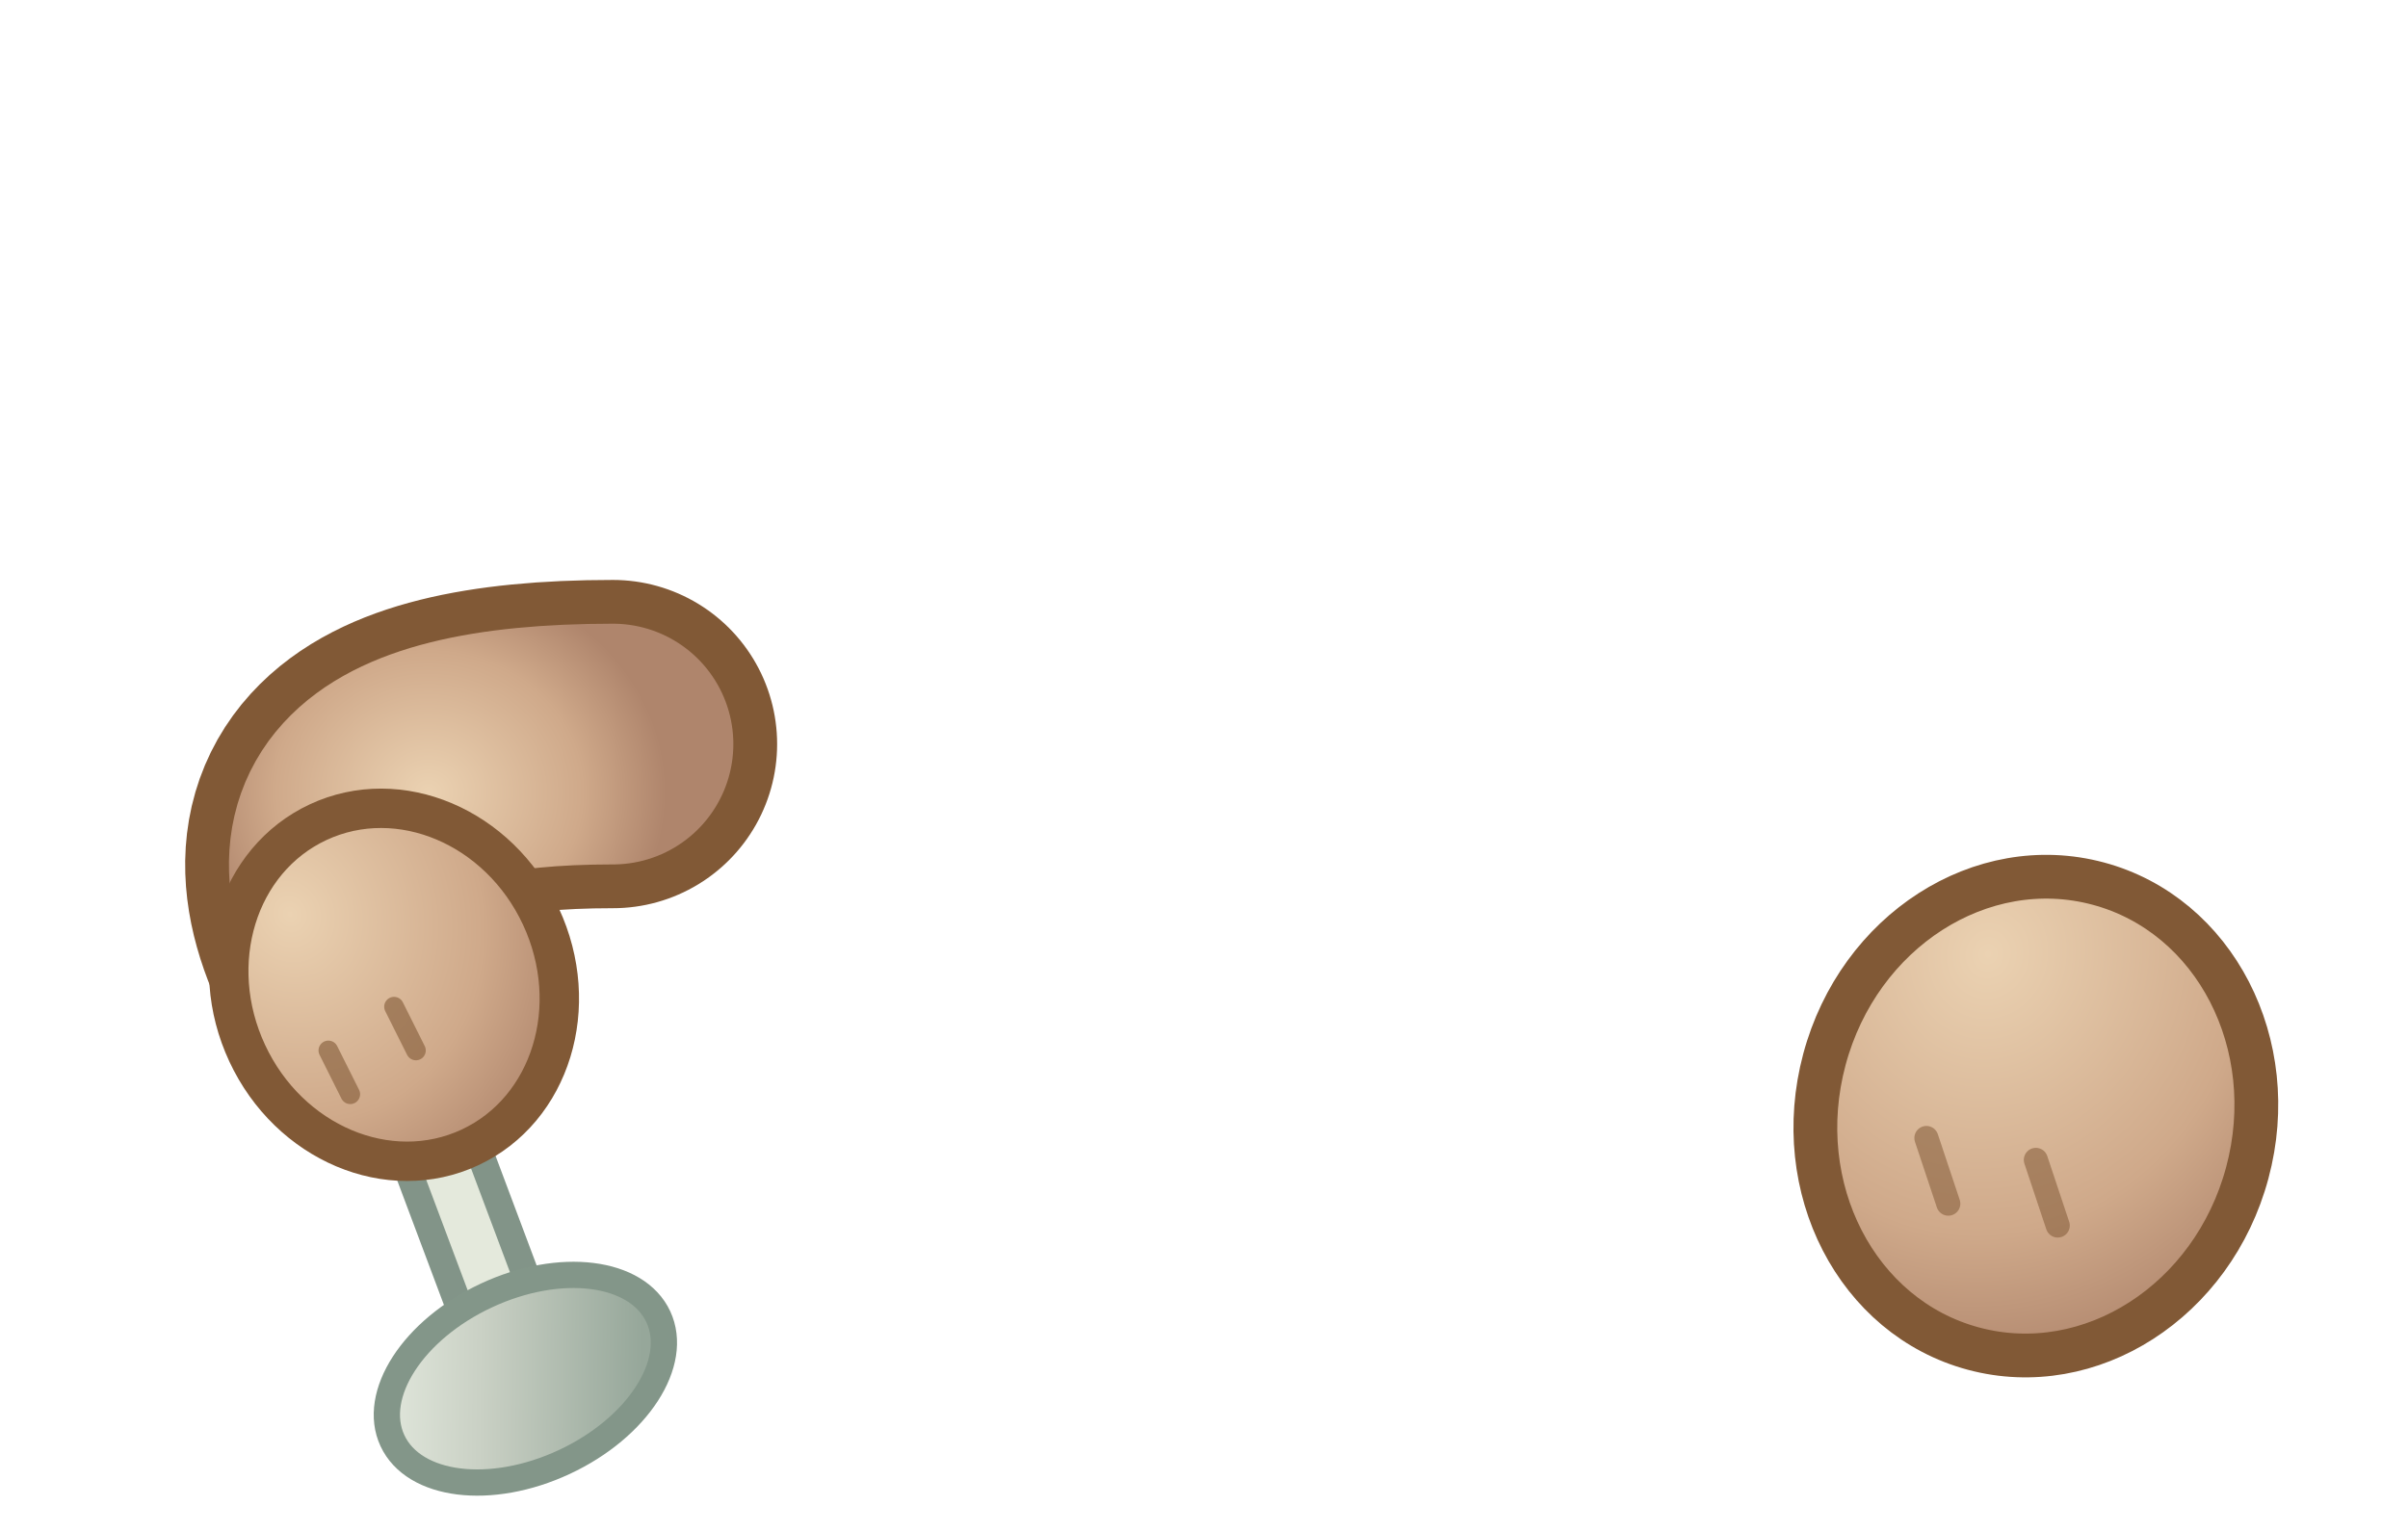
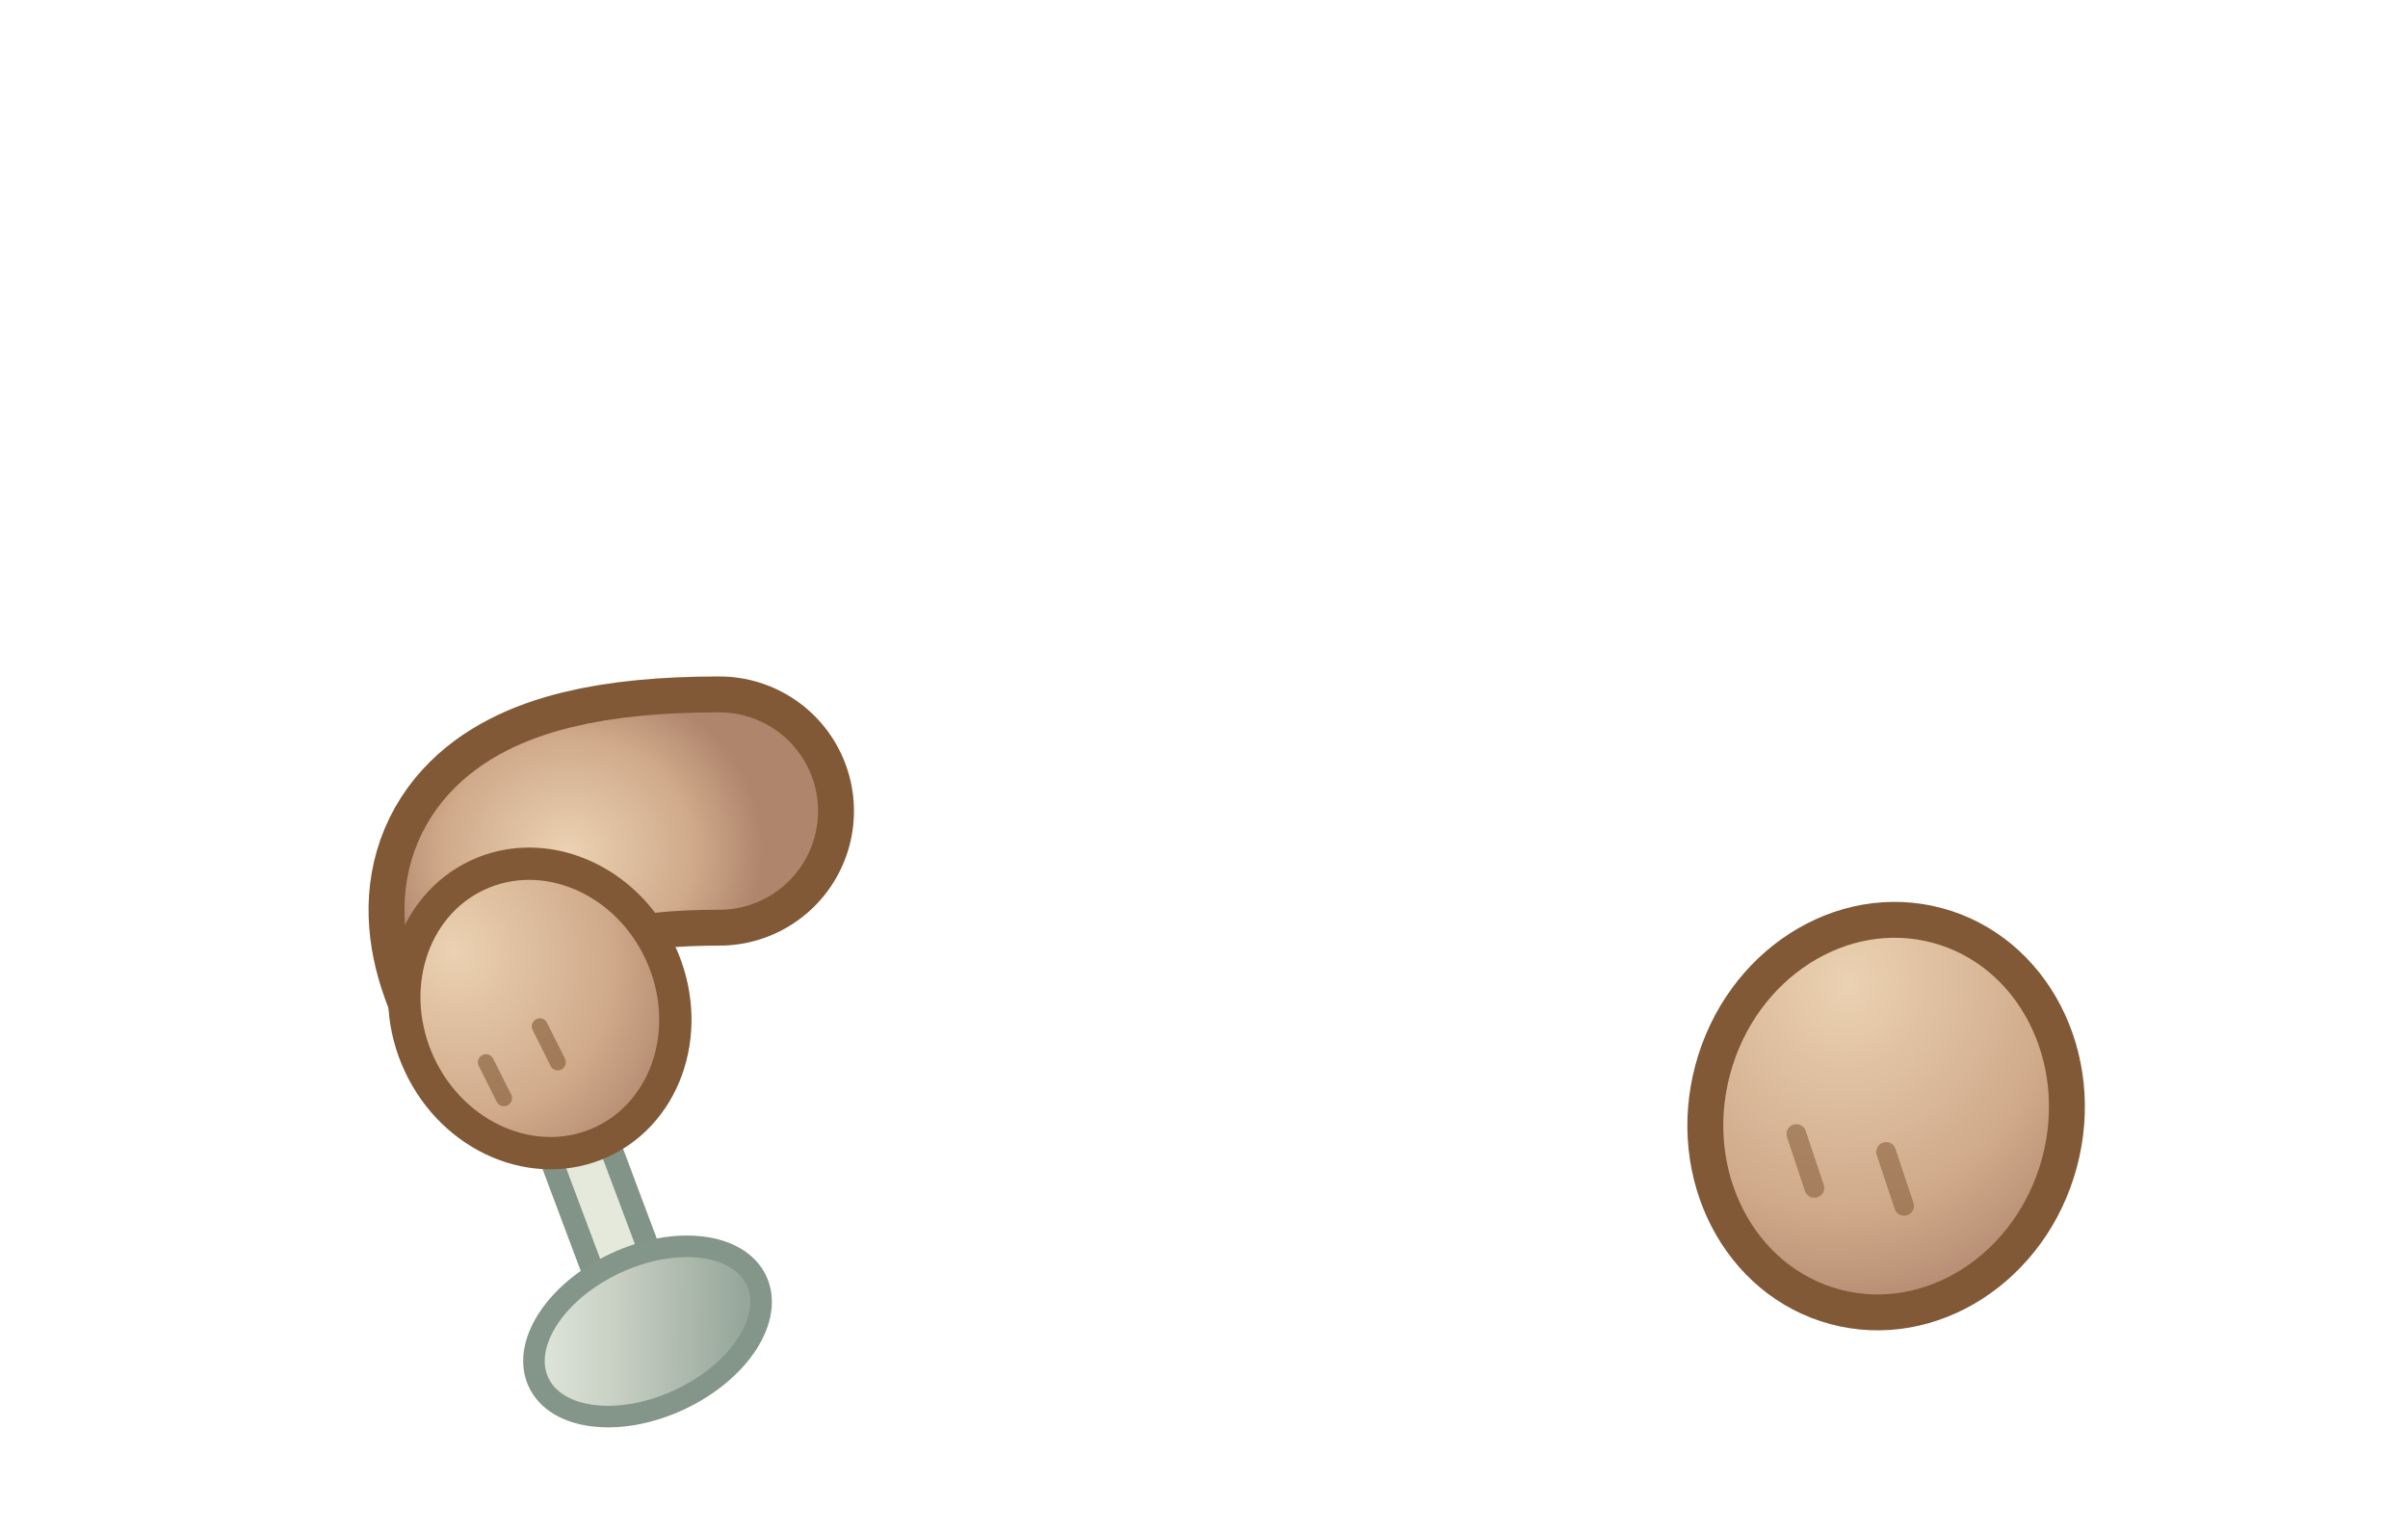
<svg xmlns="http://www.w3.org/2000/svg" width="110" height="70" viewBox="80 70 110 70">
  <defs>
    <linearGradient id="wood" x2=".2" y2="1">
      <stop stop-color="#f3c37c" />
      <stop offset=".52" stop-color="#df9f56" />
      <stop offset="1" stop-color="#b77736" />
    </linearGradient>
    <linearGradient id="woodTop" x2=".2" y2="1">
      <stop stop-color="#ffe0a5" />
      <stop offset=".7" stop-color="#edbd7d" />
      <stop offset="1" stop-color="#dea365" />
    </linearGradient>
    <linearGradient id="woodDark" x2="1" y2=".4">
      <stop stop-color="#ab692f" />
      <stop offset=".5" stop-color="#ce8e45" />
      <stop offset="1" stop-color="#8f552a" />
    </linearGradient>
    <radialGradient id="cream" cx=".35" cy=".25" r=".9">
      <stop stop-color="#fffdf0" />
      <stop offset=".68" stop-color="#fff0d9" />
      <stop offset="1" stop-color="#edd6b7" />
    </radialGradient>
    <radialGradient id="bunny" cx=".3" cy=".2" r=".9">
      <stop stop-color="#fffaf0" />
      <stop offset=".72" stop-color="#fff0dc" />
      <stop offset="1" stop-color="#efc8ac" />
    </radialGradient>
    <radialGradient id="fox" cx=".3" cy=".2" r=".9">
      <stop stop-color="#ffca79" />
      <stop offset=".6" stop-color="#ffa847" />
      <stop offset="1" stop-color="#e68528" />
    </radialGradient>
    <radialGradient id="bear" cx=".3" cy=".2" r=".9">
      <stop stop-color="#eac18a" />
      <stop offset=".6" stop-color="#dca46b" />
      <stop offset="1" stop-color="#bc7848" />
    </radialGradient>
    <radialGradient id="cat" cx=".3" cy=".2" r=".9">
      <stop stop-color="#ebd2b2" />
      <stop offset=".65" stop-color="#cfa98a" />
      <stop offset="1" stop-color="#af856c" />
    </radialGradient>
    <radialGradient id="ink" cx=".25" cy=".1" r="1">
      <stop stop-color="#695644" />
      <stop offset="1" stop-color="#2f3328" />
    </radialGradient>
    <radialGradient id="leaf" cx=".25" cy=".2" r=".9">
      <stop stop-color="#bed272" />
      <stop offset=".5" stop-color="#90ad58" />
      <stop offset="1" stop-color="#537b3e" />
    </radialGradient>
    <linearGradient id="sage" x2=".4" y2="1">
      <stop stop-color="#bdd4a1" />
      <stop offset=".55" stop-color="#99b47c" />
      <stop offset="1" stop-color="#6f9060" />
    </linearGradient>
    <linearGradient id="mint" x2=".3" y2="1">
      <stop stop-color="#b6d5c1" />
      <stop offset="1" stop-color="#6e9b83" />
    </linearGradient>
    <linearGradient id="coral" x2=".3" y2="1">
      <stop stop-color="#ffd2ad" />
      <stop offset="1" stop-color="#ec9980" />
    </linearGradient>
    <linearGradient id="ceramic" x2=".4" y2="1">
      <stop stop-color="#fcf1df" />
      <stop offset="1" stop-color="#d6c3a7" />
    </linearGradient>
    <linearGradient id="metal" x2="1" y2=".3">
      <stop stop-color="#e8eee3" />
      <stop offset=".45" stop-color="#c9d0c4" />
      <stop offset="1" stop-color="#96a79a" />
    </linearGradient>
    <linearGradient id="terracotta" x2=".8" y2="1">
      <stop stop-color="#e8b475" />
      <stop offset=".45" stop-color="#cc894f" />
      <stop offset="1" stop-color="#a66836" />
    </linearGradient>
    <radialGradient id="skin" cx=".25" cy=".2" r=".9">
      <stop stop-color="#ffdcaa" />
      <stop offset=".7" stop-color="#f4b77b" />
      <stop offset="1" stop-color="#dc9562" />
    </radialGradient>
    <linearGradient id="hair" x2=".5" y2="1">
      <stop stop-color="#947046" />
      <stop offset=".55" stop-color="#6a4a2f" />
      <stop offset="1" stop-color="#4b3b29" />
    </linearGradient>
    <radialGradient id="tomato" cx=".3" cy=".2" r=".9">
      <stop stop-color="#ffad70" />
      <stop offset=".45" stop-color="#ee7046" />
      <stop offset="1" stop-color="#cd4c2e" />
    </radialGradient>
    <linearGradient id="broth" x2=".2" y2="1">
      <stop stop-color="#f58a51" />
      <stop offset="1" stop-color="#dc552f" />
    </linearGradient>
    <linearGradient id="noodle" x2=".3" y2="1">
      <stop stop-color="#fff2af" />
      <stop offset=".45" stop-color="#f6cf65" />
      <stop offset="1" stop-color="#d99c38" />
    </linearGradient>
    <linearGradient id="berry" x2=".3" y2="1">
      <stop stop-color="#ee8e82" />
      <stop offset=".35" stop-color="#d45151" />
      <stop offset="1" stop-color="#a93943" />
    </linearGradient>
    <linearGradient id="juice" x2=".1" y2="1">
      <stop stop-color="#ffc667" />
      <stop offset="1" stop-color="#e89638" />
    </linearGradient>
  </defs>
  <g stroke="#815936" stroke-width="2.3" stroke-linecap="round" stroke-linejoin="round">
-     <path d="M108 104Q91 104 98 115" fill="none" stroke="#815936" stroke-width="15" />
-     <path d="M108 104Q91 104 98 115" fill="none" stroke="url(#cat)" stroke-width="11" />
-     <path d="M98 117L104 133" stroke="#829488" stroke-width="4.6" />
-     <path d="M98 117L104 133" stroke="#e4e9dc" stroke-width="2.1" />
-     <ellipse cx="104" cy="133" rx="6.7" ry="4.2" transform="rotate(-25 104 133)" fill="url(#metal)" stroke="#839689" stroke-width="1.2" />
-     <ellipse cx="98" cy="115" rx="7.4" ry="8.2" transform="rotate(-25 98 115)" fill="url(#cat)" stroke="#815936" stroke-width="1.8" />
-     <path d="m95 118 1 2m2-4 1 2" stroke="#815936" stroke-width=".9" opacity=".6" />
-     <ellipse cx="173" cy="121" rx="10" ry="11" transform="rotate(15 173 121)" fill="url(#cat)" stroke="#815936" stroke-width="2" />
-     <path d="m168 122 1 3m4-2 1 3" stroke="#815936" stroke-width="1.1" opacity=".55" />
+     <g transform="translate(135 121) scale(0.82) translate(-135 -121)">
+       <path d="M108 104Q91 104 98 115" fill="none" stroke="#815936" stroke-width="15" />
+       <path d="M108 104Q91 104 98 115" fill="none" stroke="url(#cat)" stroke-width="11" />
+       <path d="M98 117L104 133" stroke="#829488" stroke-width="4.6" />
+       <path d="M98 117L104 133" stroke="#e4e9dc" stroke-width="2.1" />
+       <ellipse cx="104" cy="133" rx="6.7" ry="4.2" transform="rotate(-25 104 133)" fill="url(#metal)" stroke="#839689" stroke-width="1.2" />
+       <ellipse cx="98" cy="115" rx="7.4" ry="8.2" transform="rotate(-25 98 115)" fill="url(#cat)" stroke="#815936" stroke-width="1.8" />
+       <path d="m95 118 1 2m2-4 1 2" stroke="#815936" stroke-width=".9" opacity=".6" />
+       <ellipse cx="173" cy="121" rx="10" ry="11" transform="rotate(15 173 121)" fill="url(#cat)" stroke="#815936" stroke-width="2" />
+       <path d="m168 122 1 3m4-2 1 3" stroke="#815936" stroke-width="1.1" opacity=".55" />
+     </g>
  </g>
</svg>
